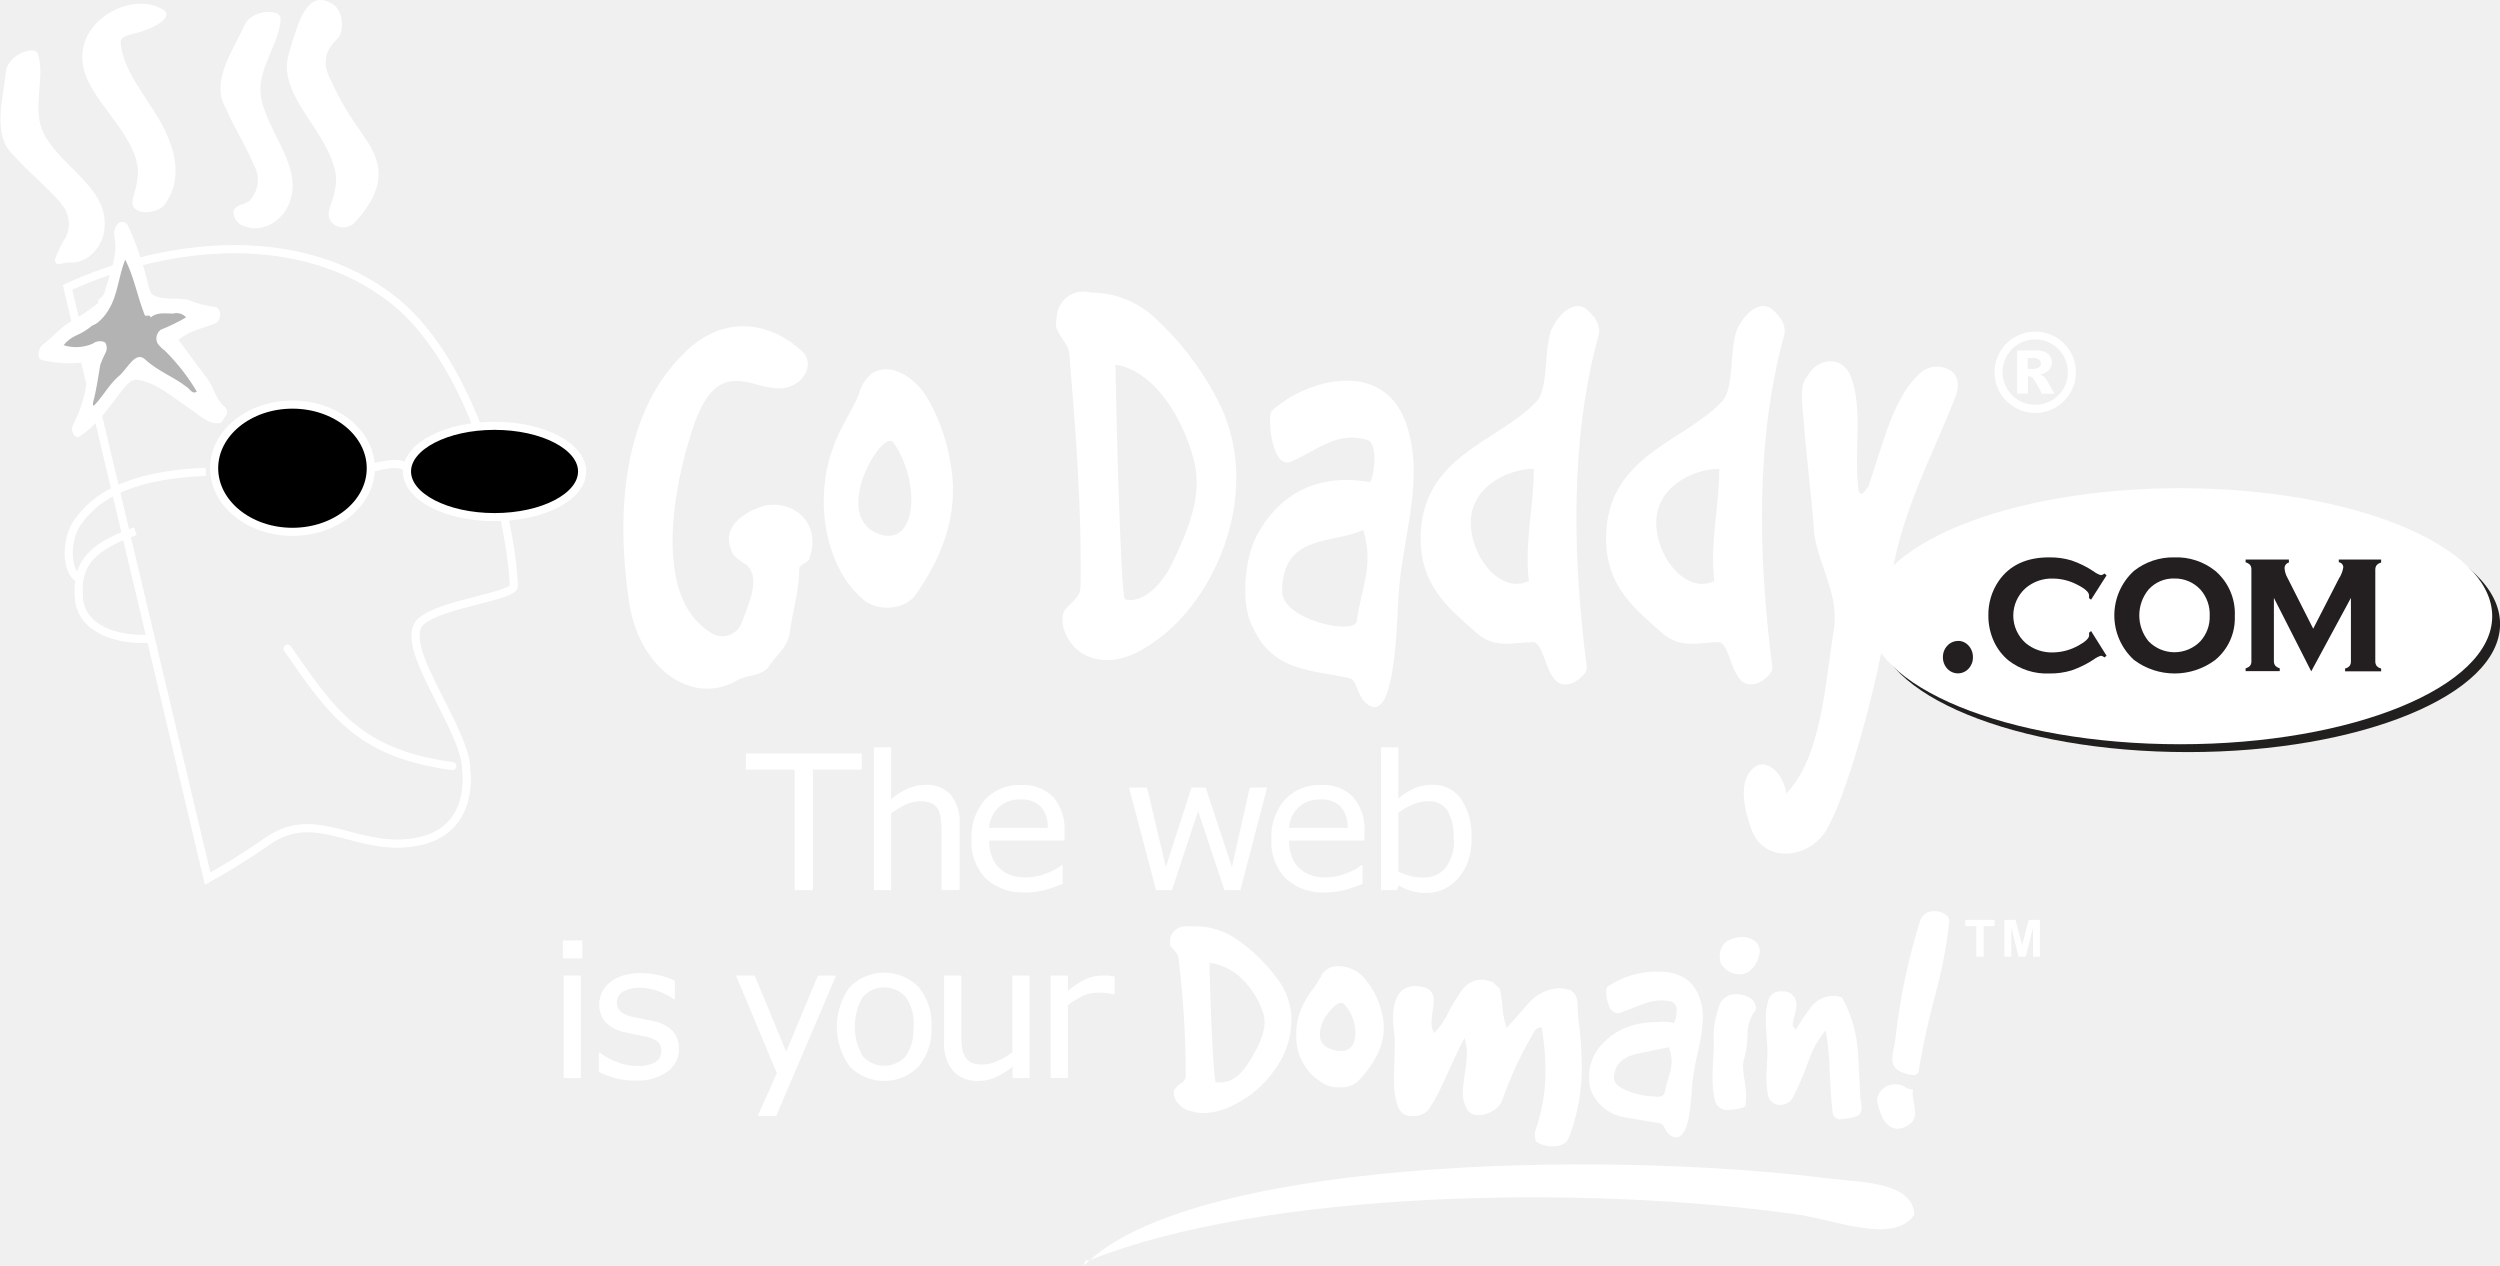
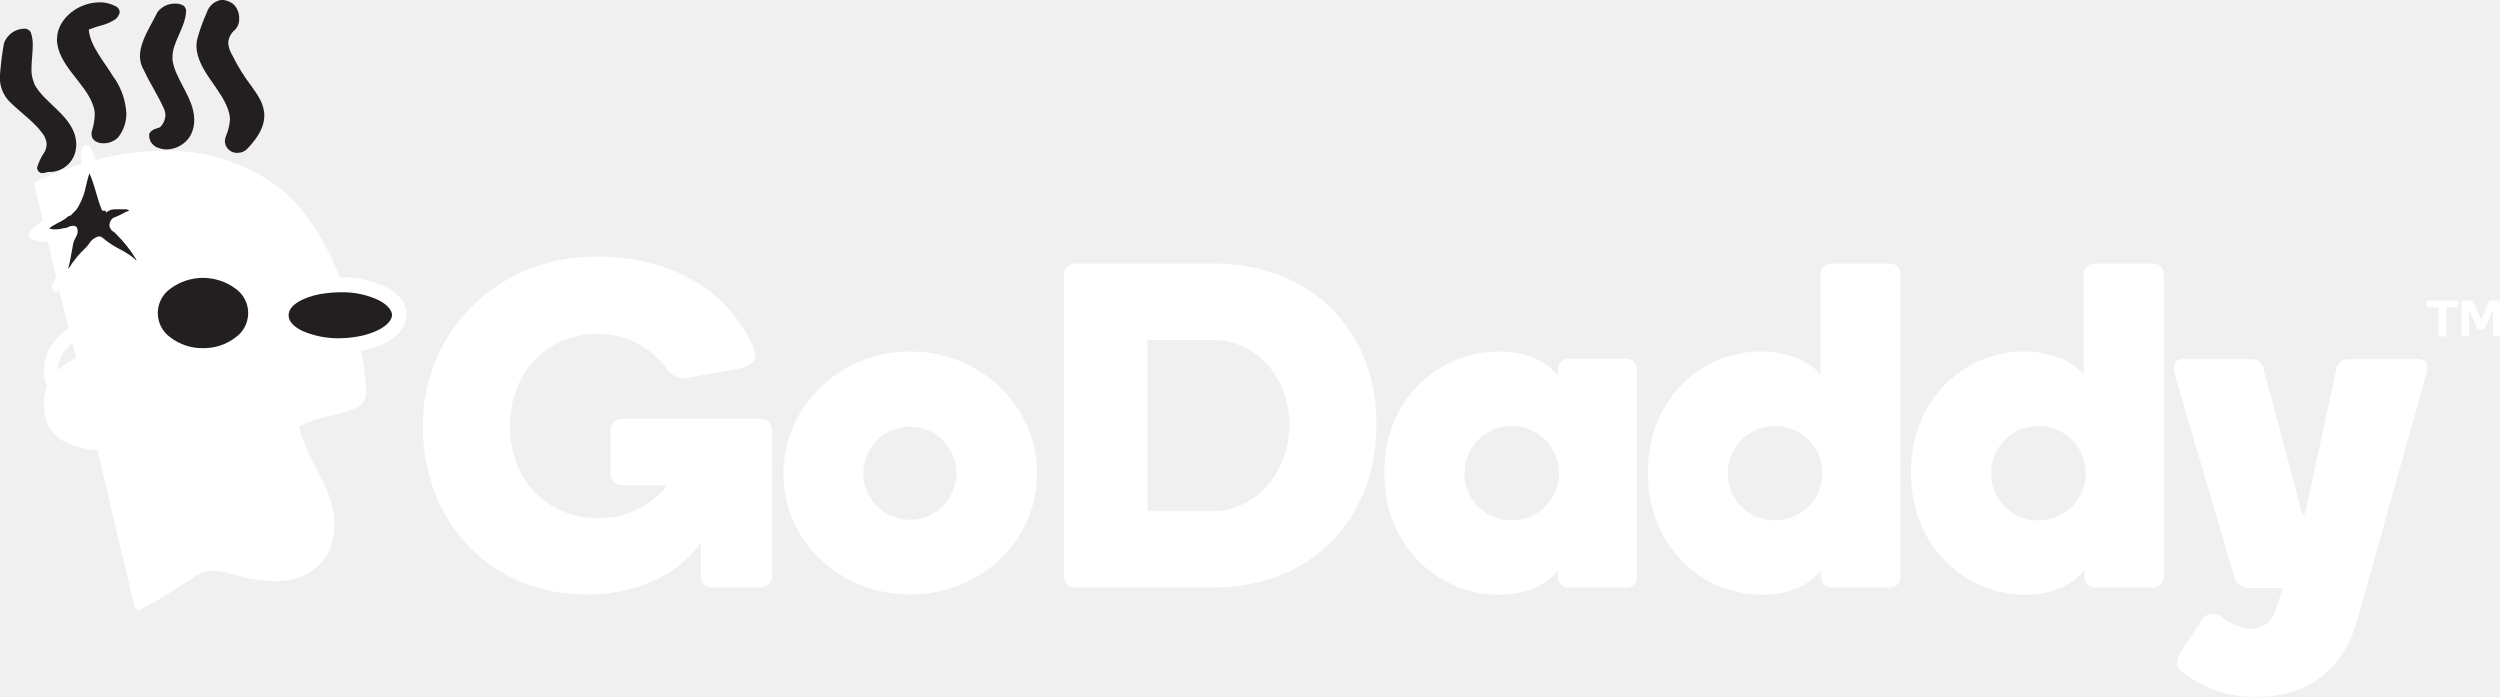
- <svg xmlns="http://www.w3.org/2000/svg" id="Layer_1" data-name="Layer 1" viewBox="0 0 346.63 175.48">
-   <path d="M28.59,83.66c-6.93,2.42-8.14,5.21-7.79,9.35s5.18,5.88,10,5.53" transform="translate(-9.85 -10)" style="fill:none;stroke:#fff;stroke-miterlimit:10" />
-   <path d="M28.59,83.66c-6.93,2.42-8.14,5.21-7.79,9.35s5.18,5.88,10,5.53" transform="translate(-9.85 -10)" style="fill:none;stroke:#fff;stroke-width:1.123px" />
-   <path d="M19.21,49.84c14.44-6.58,32.52-8.08,45,1.63S81.08,85.38,81.08,91.28c0,1.38-10,2.42-12.82,4.85-3.65,3.19,6.41,15.07,6.24,20.79,0,0,1.21,8-6.41,9.7-8.47,1.92-14.21-4.85-21.14,0a93.17,93.17,0,0,1-8.31,5.2l-19.43-82" transform="translate(-9.85 -10)" style="fill:none;stroke:#fff;stroke-miterlimit:10" />
-   <path d="M19.21,49.84c14.44-6.58,32.52-8.08,45,1.63S81.08,85.38,81.08,91.28c0,1.38-10,2.42-12.82,4.85-3.65,3.19,6.41,15.07,6.24,20.79,0,0,1.21,8-6.41,9.7-8.47,1.92-14.21-4.85-21.14,0a93.17,93.17,0,0,1-8.31,5.2Z" transform="translate(-9.85 -10)" style="fill:none;stroke:#fff;stroke-linecap:round;stroke-width:1.123px" />
-   <path d="M45.25,33.26a4.15,4.15,0,0,1-.83,4.59c-0.58.5-1.79,0.53-2.18,1.31a2.05,2.05,0,0,0,1.54,2.22c2.39,0.92,4.72-.61,5.77-2.36,3.06-5.52-2.85-10.47-3.56-15.95-0.44-3.6,2.77-7.27,2.76-10.55,0-1.22-3.66-1.27-4.86.7C42.08,17.14,39,21.32,41.15,25c1.2,2.77,2.82,5.25,4.09,8.27" transform="translate(-9.85 -10)" style="fill:#fff" />
-   <path d="M56.23,33.32c0.54,1.93,0,3.59-.65,5.48-0.91,2.48,2.1,3.51,3.43,2.08,5.6-6.07,2.94-9.53.74-12.83a37.8,37.8,0,0,1-3.86-6.57c-0.46-1-2.08-3.46.69-6.06,1-.93.93-3.56-0.35-4.68-3.74-2.63-5,2.22-6.31,6.6-1.73,5.69,4.82,10.2,6.31,16" transform="translate(-9.85 -10)" style="fill:#fff" />
-   <path d="M18.29,38.23A4.14,4.14,0,0,1,19,42.85a13,13,0,0,0-1.54,3.22c0.16,1.06,1,.25,2.06.33,2.55,0.12,4.29-2.07,4.73-4.06,1.16-6.21-6-9-8.42-14-1.56-3.28.33-7.77-.73-10.89-0.41-1.15-3.87,0-4.39,2.2-0.47,4.3-2,9.23,1.13,12,2,2.24,4.33,4.08,6.5,6.55" transform="translate(-9.85 -10)" style="fill:#fff" />
-   <path d="M28.65,31.91c0.64,1.9.21,3.58-.34,5.51-0.77,2.53,3.05,2.44,4.33,1,2.89-3.9,1.22-8.52-.78-11.94s-5-6.81-5.29-10.63c0-1.08,2.24-1.13,3.31-1.64,1.31-.39,4-1.77,2.68-2.82-3.89-2.41-10,.49-11.11,4.94-1.41,5.77,5.39,9.91,7.21,15.6" transform="translate(-9.85 -10)" style="fill:#fff" />
-   <path d="M49.72,99.94c6.23,9,10,14.55,22.86,16.28" transform="translate(-9.85 -10)" style="fill:none;stroke:#fff;stroke-linecap:round;stroke-width:1.123px" />
-   <path d="M23.49,53.23c0.88-.78,3.51-8.57,3.32-9.16s3.41,7.8,3.61,8.09,7.31,0.69,7.79,1.36-4.39,2.14-5,2.92,6.92,9.84,6.53,10.42-10.13-6-10.72-5.65-7.41,7.41-7.7,7.41,2-8.77,1.75-9.45-5.16.39-5.55-.49,5.94-5.46,5.94-5.46" transform="translate(-9.85 -10)" style="fill:#b3b3b3" />
-   <path d="M26.29,62.17c-1.29,1.12-2.13,2.73-3.34,4-0.28.26-.2-0.26-0.2-0.37,0.48-1.72.67-3.33,1-5.21a13.34,13.34,0,0,1,.76-1.73,1.42,1.42,0,0,0-.08-1.38,1.62,1.62,0,0,0-1.69.15,5.65,5.65,0,0,1-4.07.23,4.71,4.71,0,0,1,1.74-1.35,8.67,8.67,0,0,0,2.24-1.38,2.61,2.61,0,0,0,.85-0.49A6.37,6.37,0,0,0,24.88,53c1.32-2.09,1.4-4.72,2.33-7,1.21,2.32,1.66,5.05,2.7,7.67C30,54,30.55,53.48,30.75,54c0.92-.75,2-0.52,3.06-0.52a1.84,1.84,0,0,1,1.85.52,25.18,25.18,0,0,1-3.53,1.72,1.53,1.53,0,0,0-.45,1.87,4.17,4.17,0,0,0,1,1,28.88,28.88,0,0,1,4.46,5.7c-0.48.37-.84-0.11-1.21-0.49-2-1.61-4-2.17-6-4-1.32-1.16-2.38,1.31-3.62,2.37m0,2.58c0.73-1,1.57-2.17,2.5-2.09,2.69,0.3,4.91,2.39,7.35,4,1.37,0.9,2.58,2.24,4.15,2,0.39,0,.56-0.75,1-1.23a1,1,0,0,0-.28-1c-1.32-1.08-1.57-2.85-2.53-4.08-1.38-1.77-2.58-3.46-3.9-5.22,1.6-1.35,3.45-1.61,5.22-2.35a1.44,1.44,0,0,0,.53-1.46,1.3,1.3,0,0,0-.53-0.75,12.83,12.83,0,0,1-3.9-1c-1.6-.34-3.17.11-4.74-0.6-0.65-.3-0.73-1.39-0.93-2.1a43.57,43.57,0,0,0-2.69-7.66,0.86,0.86,0,0,0-1.29-.26,2,2,0,0,0-.56,1.86c0.56,2.69-.76,5.42-1.4,7.89a3,3,0,0,1-.84.86V52a27.76,27.76,0,0,1-4,2.7c-1.29.78-2.41,2.13-3.7,3.1-0.68.49-.76,1.95-0.2,2.1a16.61,16.61,0,0,0,6.51.26,18.8,18.8,0,0,1-1.49,7.46c-0.2.48-.48,1-0.65,1.35-0.39.86,0.36,1.87,0.82,1.61C22.94,69.25,24.57,67.08,26.29,64.75Z" transform="translate(-9.85 -10)" style="fill:#fff" />
-   <path d="M38.38,75.42c-12,.51-15.65,4.21-17.63,6.78s-1.81,7.68.45,8.13" transform="translate(-9.85 -10)" style="fill:none;stroke:#fff;stroke-width:1.123px" />
-   <path d="M50.41,83.73c6,0,10.86-3.95,10.86-8.82S56.41,66.1,50.41,66.1,39.54,70,39.54,74.92s4.86,8.82,10.87,8.82" transform="translate(-9.85 -10)" />
-   <ellipse cx="40.55" cy="64.92" rx="10.86" ry="8.82" style="fill:none;stroke:#fff;stroke-width:1.123px" />
-   <path d="M78.42,81.69c6.71,0,12.14-2.83,12.14-6.33S85.13,69,78.42,69s-12.14,2.44-12.14,6.33,5.44,6.33,12.14,6.33" transform="translate(-9.85 -10)" />
-   <ellipse cx="68.57" cy="65.37" rx="12.14" ry="6.33" style="fill:none;stroke:#fff;stroke-width:1.123px" />
-   <path d="M61.27,74.92s5.07-1.58,5,.45" transform="translate(-9.85 -10)" style="fill:none;stroke:#fff;stroke-width:1.123px" />
-   <path d="M356.49,96.53c0,9.81-19.37,17.75-43.27,17.75s-43.27-7.95-43.27-17.75,19.37-17.75,43.27-17.75,43.27,7.95,43.27,17.75" transform="translate(-9.85 -10)" style="fill:#221f1f" />
-   <path d="M355.4,95.44c0,9.8-19.37,17.75-43.27,17.75s-43.28-7.95-43.28-17.75,19.38-17.75,43.28-17.75,43.27,7.95,43.27,17.75" transform="translate(-9.85 -10)" style="fill:#fff" />
-   <path d="M281.32,98.86a1.92,1.92,0,0,1,1.48.66,2.31,2.31,0,0,1,.6,1.61,2.25,2.25,0,0,1-.61,1.59,2,2,0,0,1-2.94,0,2.29,2.29,0,0,1-.61-1.6,2.25,2.25,0,0,1,.6-1.58,2,2,0,0,1,1.48-.67" transform="translate(-9.85 -10)" style="fill:#231f20" />
-   <path d="M299.78,97.49l2.15,3.43-0.29.23a0.93,0.93,0,0,0-.48-0.23,3,3,0,0,0-1,.51,13.66,13.66,0,0,1-3.07,1.52,10.12,10.12,0,0,1-3.08.43,8.63,8.63,0,0,1-5.68-1.81,7.44,7.44,0,0,1-2-2.59,8.48,8.48,0,0,1-.79-3.65,8.21,8.21,0,0,1,1.45-4.8q2.28-3.26,7-3.25a10.22,10.22,0,0,1,3.09.43,13.3,13.3,0,0,1,3.08,1.53,2.91,2.91,0,0,0,1,.51,0.91,0.91,0,0,0,.48-0.23l0.29,0.25-2.15,3.38-0.28-.22a1,1,0,0,1,0-.2c0-.08,0-0.15,0-0.18q0-.67-1.71-1.52a7.31,7.31,0,0,0-3.27-.81,5.55,5.55,0,0,0-3.81,1.32,5.09,5.09,0,0,0,0,7.62,5.64,5.64,0,0,0,3.81,1.3,7.43,7.43,0,0,0,3.59-1c0.93-.51,1.4-1,1.4-1.35,0,0,0-.15,0-0.39l0.28-.23" transform="translate(-9.85 -10)" style="fill:#231f20" />
-   <path d="M311.33,87.28A8.59,8.59,0,0,1,317,89.15a7.76,7.76,0,0,1,2.71,6.3,7.48,7.48,0,0,1-2.71,6.05,9.39,9.39,0,0,1-11.27,0,8.36,8.36,0,0,1,0-12.35,8.75,8.75,0,0,1,5.61-1.87m0,2.93a4.63,4.63,0,0,0-3.59,1.53,5.65,5.65,0,0,0,0,7.17,5,5,0,0,0,7.19,0,5,5,0,0,0,1.29-3.51,5.17,5.17,0,0,0-1.29-3.66A4.8,4.8,0,0,0,311.35,90.21Z" transform="translate(-9.85 -10)" style="fill:#231f20" />
-   <path d="M330.29,103.05L325.13,92.9v8.73a1,1,0,0,0,.18.65,1.31,1.31,0,0,0,.63.38v0.39h-4.73v-0.39a1.18,1.18,0,0,0,.62-0.36,1,1,0,0,0,.18-0.66V89a1.06,1.06,0,0,0-.17-0.66,1.26,1.26,0,0,0-.63-0.37V87.58h6V88a0.78,0.78,0,0,0-.6.79,3.1,3.1,0,0,0,.43,1.38l3.54,7,3.56-6.94a4,4,0,0,0,.61-1.55,0.7,0.7,0,0,0-.62-0.72V87.58H340V88a1.23,1.23,0,0,0-.63.37,1.05,1.05,0,0,0-.18.65v12.64a1.08,1.08,0,0,0,.18.66,1.18,1.18,0,0,0,.63.37v0.39h-5v-0.39a1.17,1.17,0,0,0,.63-0.36,1.07,1.07,0,0,0,.18-0.66V92.9l-5.49,10.16" transform="translate(-9.85 -10)" style="fill:#231f20" />
-   <path d="M105,58.66c5.08-4.8,11.27-4.34,16,0,1.6,1.38.7,3.5-.62,4.42-3.34,2.22-6.67-1.2-10,0-3,1-4.38,5.74-5.36,9.25-2.36,8.52-3.76,21,3.34,25.36a2.85,2.85,0,0,0,4.31-1.3c1-2.69,2.71-6.29.7-8.05-0.7-.46-2-1.3-2-1.76-1.67-3.52,1.67-5.46,3.69-6.21,3.61-1.48,9,1.3,7,7.13,0,0.37-1.39.83-1.39,1.3,0,3.14-.9,5.74-1.32,8.88-0.28,2.22-2,3.15-3,4.91-1.32,1.3-3,.92-4.31,1.76-6.33,3.62-13.72-1.76-15-11.11-1.88-12.87-.63-26.56,8-34.59" transform="translate(-9.85 -10)" style="fill:#fff" />
-   <path d="M132,84.13c-7.3-2.2.21-14.9,1.73-12.76C137.5,76.78,137,85.61,132,84.13m-2.22,9.2c1.87,1.39,5.48,1.3,7-.84,3.68-5.21,6.25-11.39,4.79-18.65a25.86,25.86,0,0,0-3.4-9.08c-2.64-3.9-7.5-5.38-9.16-.37-0.83,2.6-3.34,5.3-4.46,10.46C123.05,81.83,125.07,89.61,129.8,93.33Z" transform="translate(-9.85 -10)" style="fill:#fff" />
-   <path d="M165.84,93.08c-0.63,0-1.32-29.46-1.32-32.52,5.35,0.84,9.31,7.32,10.84,13.16,1.39,5.1-1,10.19-3.06,14.55-1.11,2.31-3.82,5.55-6.46,4.82m-5.63,7.69c3.2,1.58,6.46.46,9.38-1.58,8.9-5.84,15.72-21.58,8.9-34.09a40.56,40.56,0,0,0-8.9-11.39,12.91,12.91,0,0,0-8.48-3.15,3.7,3.7,0,0,0-4.72,3.15c0,0.37-.28,1.58,0,1.94,0.56,1.21,1.74,2.41,1.74,3.52,0.9,11,1.74,21.77,1.53,32.33-0.07,1.58-1.81,2.23-2.37,3.43C156.66,97.25,158.47,99.93,160.21,100.77Z" transform="translate(-9.85 -10)" style="fill:#fff" />
-   <path d="M197.94,96.24c-0.56,1.76-10.4-.28-10.33-4.36,0.14-8,7.19-6.39,11.25-8.43,1.54,4.91-.28,8.05-0.91,12.79m1.26,11.21c3.83,3.43,4.25-8.89,4.53-14.55,0.49-8.62,3.83-16.49,1-24.36-3.14-8.7-13.54-6.11-18.57-1.57-0.63.83,0,8.33,2.79,7,3.7-1.67,6.29-4.17,10.41-3,1.53,0.37,1.12,4.54.49,5.83-0.14.28-10-2.87-15.64,7.23-1.74,3.06-2.5,9.64-.63,13,2.79,6.21,8.37,5.83,13.33,7C197.94,104.11,198,106.43,199.2,107.44Z" transform="translate(-9.85 -10)" style="fill:#fff" />
-   <path d="M213.84,83.43c-0.7-5.74,5-8.43,8.68-8.43,0,5.28-1.32,10.19-.69,15.56-3.68,1.76-7.5-2.69-8-7.13m-7,1.3c0,6.77,4.31,9.92,7.71,13,2.57,2.32,5.28,1.3,8,1.3,1.66,0.47,1.66,6.3,4.63,5.84,1,0,2.7-1.4,2.7-2.24-2-15.66-2.35-31.69,1.67-46.33,0.28-1.76-1.32-3.15-2-3.62-1.66-.93-3.67.93-4.64,3.15-1,3.15-.35,8-2,9.82C217.52,71.39,206.82,73.15,206.82,84.73Z" transform="translate(-9.85 -10)" style="fill:#fff" />
-   <path d="M239.55,83.43c-0.7-5.74,5-8.43,8.68-8.43,0,5.28-1.32,10.19-.69,15.56-3.68,1.76-7.5-2.69-8-7.13m-7,1.3c0,6.77,4.31,9.92,7.71,13,2.57,2.32,5.28,1.3,8,1.3,1.66,0.47,1.66,6.3,4.64,5.84,1,0,2.71-1.4,2.71-2.24-2-15.66-2.36-31.69,1.67-46.33,0.28-1.76-1.32-3.15-2-3.62-1.67-.93-3.67.93-4.64,3.15-1,3.15-.34,8-2,9.82C243.23,71.39,232.53,73.15,232.53,84.73Z" transform="translate(-9.85 -10)" style="fill:#fff" />
-   <path d="M260.34,62.32c1.39-2.78,5.07-3.15,6.18,0,1.67,4.63.35,10.1,1,15.56,0.35,1.39,1,0,1.39-.46,2.09-5.93,3.47-12.78,7.57-16,1.74-1.3,6.12-.56,4.45,3.7-3.54,9.08-8.61,17.88-9.24,28.81-0.42,6.49-5.22,25.44-8.62,31.18-2.5,4.09-8.62,4.56-10.35,0-1-2.78-2-6.85.35-8.71,1.74-1.39,4.1.92,4.45,3.61,4.87-5,5.36-15,6.61-22.84,0.77-5-2.43-9.17-2.78-13.71-0.35-5.1-1-9.64-1.39-14.73-0.14-2.22-.7-5,0.35-6.39" transform="translate(-9.85 -10)" style="fill:#fff" />
-   <path d="M297.68,61.6a5.64,5.64,0,1,1-.76-2.81,5.52,5.52,0,0,1,.76,2.81m-1.11,0a4.53,4.53,0,1,0-1.33,3.2A4.34,4.34,0,0,0,296.57,61.6Zm-7.07-3h2.69a2.41,2.41,0,0,1,1.65.46,1.57,1.57,0,0,1,.51,1.23,1.52,1.52,0,0,1-.4,1,2.28,2.28,0,0,1-1.23.64,1.7,1.7,0,0,1,.51.28,3.07,3.07,0,0,1,.48.62l1,1.76h-1.77a13.8,13.8,0,0,0-1.15-2.08,0.8,0.8,0,0,0-.58-0.34l-0.18,0v2.4h-1.5v-6Zm1.5,2.54h0.65a1.49,1.49,0,0,0,.91-0.21,0.65,0.65,0,0,0,.27-0.54,0.66,0.66,0,0,0-.26-0.54,1.37,1.37,0,0,0-.86-0.21H291v1.5Z" transform="translate(-9.85 -10)" style="fill:#fff" />
-   <path d="M264,173.47c-33.83-4.28-89.71-2.43-103.83,12,0-.43.1-0.84,0.7-0.71,24.09-9.7,68.56-10.55,98.25-6.36,5.19,0.73,13.38,4.19,16.17,0-0.29-4.55-7.42-4.45-11.3-4.94" transform="translate(-9.85 -10)" style="fill:#fff;fill-rule:evenodd" />
-   <polyline points="119.48 106.71 112.71 106.71 112.71 123.42 110.19 123.42 110.19 106.71 103.42 106.71 103.42 104.47 119.48 104.47 119.48 106.71" style="fill:#fff" />
-   <path d="M142.79,133.41H140.4v-8.09a14,14,0,0,0-.11-1.84,3.38,3.38,0,0,0-.42-1.34,1.92,1.92,0,0,0-.92-0.79,3.91,3.91,0,0,0-1.55-.26,5,5,0,0,0-2,.48,10.55,10.55,0,0,0-2,1.23v10.62h-2.39v-19.8h2.39v7.17a9.73,9.73,0,0,1,2.32-1.45,6.1,6.1,0,0,1,2.46-.52,4.4,4.4,0,0,1,3.51,1.39,5.91,5.91,0,0,1,1.21,4v9.23" transform="translate(-9.85 -10)" style="fill:#fff" />
-   <path d="M157.48,126.55H147a6,6,0,0,0,.4,2.29,4.21,4.21,0,0,0,2.65,2.51,6.26,6.26,0,0,0,2,.31,7.91,7.91,0,0,0,2.92-.58,7.14,7.14,0,0,0,2.09-1.14h0.13v2.61a20.56,20.56,0,0,1-2.47.85,10.08,10.08,0,0,1-2.65.34,7.62,7.62,0,0,1-5.52-1.92,7.21,7.21,0,0,1-2-5.44,7.82,7.82,0,0,1,1.9-5.54,6.52,6.52,0,0,1,5-2,5.76,5.76,0,0,1,4.44,1.68,6.77,6.77,0,0,1,1.56,4.77v1.3m-2.33-1.83a4.23,4.23,0,0,0-.95-2.91,3.65,3.65,0,0,0-2.84-1,4.16,4.16,0,0,0-3.06,1.13,4.41,4.41,0,0,0-1.29,2.81h8.15Z" transform="translate(-9.85 -10)" style="fill:#fff" />
-   <polyline points="175.69 109.2 171.98 123.42 169.77 123.42 166.12 112.46 162.49 123.42 160.29 123.42 156.54 109.2 159.04 109.2 161.65 120.21 165.2 109.2 167.17 109.2 170.81 120.21 173.28 109.2 175.69 109.2" style="fill:#fff" />
-   <path d="M199.07,126.55H188.59a6.07,6.07,0,0,0,.39,2.29,4.21,4.21,0,0,0,2.65,2.51,6.26,6.26,0,0,0,2,.31,7.92,7.92,0,0,0,2.92-.58,7.13,7.13,0,0,0,2.09-1.14h0.13v2.61a20.66,20.66,0,0,1-2.47.85,10.09,10.09,0,0,1-2.65.34,7.62,7.62,0,0,1-5.52-1.92,7.21,7.21,0,0,1-2-5.44,7.81,7.81,0,0,1,1.9-5.54,6.51,6.51,0,0,1,5-2,5.76,5.76,0,0,1,4.44,1.68,6.76,6.76,0,0,1,1.56,4.77v1.3m-2.33-1.83a4.23,4.23,0,0,0-.95-2.91,3.65,3.65,0,0,0-2.84-1,4.16,4.16,0,0,0-3.06,1.13,4.39,4.39,0,0,0-1.29,2.81h8.15Z" transform="translate(-9.85 -10)" style="fill:#fff" />
-   <path d="M213.9,126.2a9.6,9.6,0,0,1-.5,3.21A7.22,7.22,0,0,1,212,131.8a6.22,6.22,0,0,1-2,1.51,5.59,5.59,0,0,1-2.38.5,7,7,0,0,1-2.11-.28,10,10,0,0,1-1.78-.77l-0.15.66h-2.24v-19.8h2.39v7.08a10.11,10.11,0,0,1,2.14-1.36,5.94,5.94,0,0,1,2.54-.53,4.71,4.71,0,0,1,4,1.94,8.93,8.93,0,0,1,1.46,5.46m-2.47.06a7.23,7.23,0,0,0-.84-3.86,3,3,0,0,0-2.71-1.32,5.39,5.39,0,0,0-2.11.45,8.69,8.69,0,0,0-2,1.16v8.15a10.29,10.29,0,0,0,1.75.64,7,7,0,0,0,1.66.18,3.89,3.89,0,0,0,3.11-1.31A6.17,6.17,0,0,0,211.43,126.26Z" transform="translate(-9.85 -10)" style="fill:#fff" />
-   <path d="M90.59,142.88h-2.7V140.4h2.7v2.48Zm-0.15,16.6H88V145.26h2.39v14.22Z" transform="translate(-9.85 -10)" style="fill:#fff" />
-   <path d="M104,155.38a3.88,3.88,0,0,1-1.61,3.2,7,7,0,0,1-4.4,1.25,10.5,10.5,0,0,1-2.9-.37,12.63,12.63,0,0,1-2.21-.82v-2.69H93a9.62,9.62,0,0,0,2.52,1.36,7.77,7.77,0,0,0,2.66.5,5,5,0,0,0,2.47-.51,1.71,1.71,0,0,0,.89-1.6,1.61,1.61,0,0,0-.48-1.27,4.36,4.36,0,0,0-1.86-.74l-1.33-.27c-0.55-.1-1-0.21-1.5-0.33a5,5,0,0,1-2.65-1.46,3.63,3.63,0,0,1-.78-2.36,3.9,3.9,0,0,1,.36-1.66,4,4,0,0,1,1.1-1.39,5.29,5.29,0,0,1,1.81-.95,8.14,8.14,0,0,1,2.46-.35,11,11,0,0,1,2.58.31,9.74,9.74,0,0,1,2.17.76v2.56h-0.13a8.65,8.65,0,0,0-2.23-1.14,7.7,7.7,0,0,0-2.57-.46,4.48,4.48,0,0,0-2.21.51,1.76,1.76,0,0,0-.36,2.82,4.26,4.26,0,0,0,1.73.73c0.44,0.1.93,0.2,1.48,0.3s1,0.2,1.37.28a5.1,5.1,0,0,1,2.57,1.31,3.46,3.46,0,0,1,.9,2.5" transform="translate(-9.85 -10)" style="fill:#fff" />
-   <polyline points="115.92 135.27 107.62 154.73 105.06 154.73 107.71 148.8 102.05 135.27 104.64 135.27 109.01 145.81 113.41 135.27 115.92 135.27" style="fill:#fff" />
-   <path d="M139,152.38a8,8,0,0,1-1.78,5.49,6.69,6.69,0,0,1-9.56,0,9.37,9.37,0,0,1,0-11,6.67,6.67,0,0,1,9.56,0,8,8,0,0,1,1.78,5.49m-2.47,0a6.46,6.46,0,0,0-1.08-4.1,4,4,0,0,0-6,0,8.24,8.24,0,0,0,0,8.16,4,4,0,0,0,6,0A6.44,6.44,0,0,0,136.49,152.38Z" transform="translate(-9.85 -10)" style="fill:#fff" />
-   <path d="M152.63,159.48h-2.39V157.9a11.59,11.59,0,0,1-2.32,1.46,5.77,5.77,0,0,1-2.44.51A4.48,4.48,0,0,1,142,158.5a5.77,5.77,0,0,1-1.25-4v-9.23h2.39v8.09a14,14,0,0,0,.1,1.85,3.35,3.35,0,0,0,.43,1.32,2.08,2.08,0,0,0,.89.82,4,4,0,0,0,1.59.25,5.07,5.07,0,0,0,2-.48,9.57,9.57,0,0,0,2.06-1.23V145.26h2.39v14.22" transform="translate(-9.85 -10)" style="fill:#fff" />
-   <path d="M164.38,147.87h-0.13a9.2,9.2,0,0,0-1-.18,11,11,0,0,0-1.19-.06,4.9,4.9,0,0,0-2.14.49,9.88,9.88,0,0,0-2,1.26v10.09h-2.39V145.26h2.39v2.1a11.68,11.68,0,0,1,2.52-1.62,5.47,5.47,0,0,1,2.22-.48c0.42,0,.72,0,0.9,0l0.84,0.12v2.45" transform="translate(-9.85 -10)" style="fill:#fff" />
-   <path d="M174.66,164a3.36,3.36,0,0,1-1.44-1,2.25,2.25,0,0,1-.64-1.48,1.1,1.1,0,0,1,.09-0.45,3.64,3.64,0,0,1,.89-0.82,1.43,1.43,0,0,0,.7-0.94,136.05,136.05,0,0,0-1-16.43,1.69,1.69,0,0,0-.42-0.89l-0.75-.9v-1a2.24,2.24,0,0,1,2.5-1.65,5.19,5.19,0,0,1,.71,0,10,10,0,0,1,5.74,1.6,23.5,23.5,0,0,1,6,5.79,9.41,9.41,0,0,1,1.88,5.65,11.81,11.81,0,0,1-2.35,6.87,14.6,14.6,0,0,1-5.56,4.8,9.42,9.42,0,0,1-4.24,1.18,5.87,5.87,0,0,1-2.12-.38m3.81-3.88,0.56,0q2.21,0,3.81-2.5,2.35-3.63,2.36-5.79a4.47,4.47,0,0,0-.29-1.6,11.5,11.5,0,0,0-2.73-4.33,7.65,7.65,0,0,0-4.62-2.35q0,2.17.28,8.85Q178.19,160.14,178.47,160.16Z" transform="translate(-9.85 -10)" style="fill:#fff" />
-   <path d="M193.44,160.28a7.49,7.49,0,0,1-3.86-7,8.78,8.78,0,0,1,.33-2.4,10.8,10.8,0,0,1,1.55-3.15,22.09,22.09,0,0,0,1.46-2.17,2.52,2.52,0,0,1,2.5-1.6,4.76,4.76,0,0,1,3.67,1.74,11.4,11.4,0,0,1,2.35,4.66,8.37,8.37,0,0,1,.28,2.12q0,3.67-3.53,7.39a3.48,3.48,0,0,1-2.63.89,4.29,4.29,0,0,1-2.12-.47m1.51-4.66a2.9,2.9,0,0,0,.71.1q2.12,0,2.12-2.59a5.93,5.93,0,0,0-1.64-4,0.61,0.61,0,0,0-.33-0.09q-0.75,0-1.86,1.48a4.87,4.87,0,0,0-1.1,2.9Q192.83,155.15,194.94,155.62Z" transform="translate(-9.85 -10)" style="fill:#fff" />
-   <path d="M203,151.24q0-4.52,3.11-4.52a4.57,4.57,0,0,1,1.22.19,1.68,1.68,0,0,1,1.32,1.79,10.61,10.61,0,0,1-.16,1.51,10.79,10.79,0,0,0-.16,1.51,2.65,2.65,0,0,0,.38,1.51,10.7,10.7,0,0,0,2-2.92,20.24,20.24,0,0,1,1.88-3.06,3.31,3.31,0,0,1,2.64-1.41,4.31,4.31,0,0,1,1.65.38l0.94,0.9a22.22,22.22,0,0,1,.38,2.78,10.41,10.41,0,0,0,.56,2.63q1.6-1.79,3.16-3.58a6,6,0,0,1,4-1.93,5.16,5.16,0,0,1,1.79.33,2.11,2.11,0,0,1,.85,1.6c0,0.63.06,1.27,0.09,1.93a51.06,51.06,0,0,1,.52,6.82,26.92,26.92,0,0,1-1.7,9.79q-0.42,1.46-2.4,1.46a4.11,4.11,0,0,1-2.07-.56c-0.12,0-.22-0.17-0.28-0.52a2.42,2.42,0,0,1,0-1.08,24.2,24.2,0,0,0,1.41-8.47,35.1,35.1,0,0,0-.47-5.56c0-.22-0.06-0.33-0.19-0.33a1.21,1.21,0,0,0-1,.8,51.62,51.62,0,0,0-4.42,9.56,3.06,3.06,0,0,1-1.29,1.27,3.77,3.77,0,0,1-1.91.56,1.75,1.75,0,0,1-1.65-.92,4.36,4.36,0,0,1-.52-2.19,19.87,19.87,0,0,1,.28-2.68,20.19,20.19,0,0,0,.28-2.78,6.39,6.39,0,0,0-.33-2.12q-0.75,1.32-2.4,5a32.59,32.59,0,0,1-2.5,4.8,2.61,2.61,0,0,1-2.26,1,1.92,1.92,0,0,1-2-1.11,9.54,9.54,0,0,1-.59-2.71,29.41,29.41,0,0,1,0-3q0.1-2.78.09-3.11c0-.41,0-1-0.12-1.81s-0.12-1.39-.12-1.77" transform="translate(-9.85 -10)" style="fill:#fff" />
-   <path d="M241.48,167.46a2.85,2.85,0,0,1-.83-1.06,1,1,0,0,0-.71-0.66l-5-.85a6,6,0,0,1-4-2.73,4.26,4.26,0,0,1-.75-2.64,6.37,6.37,0,0,1,1.18-4q2.83-3.81,8.29-3.81a6.27,6.27,0,0,1,2.26.14,2.87,2.87,0,0,0,.38-1.6,1.2,1.2,0,0,0-.71-1.39,6.18,6.18,0,0,0-1.41-.16,7.45,7.45,0,0,0-2.71.59q-1.48.59-2.89,1.11a1.11,1.11,0,0,1-.42.1,1.44,1.44,0,0,1-1.22-1.08,4.46,4.46,0,0,1-.38-1.84,1.25,1.25,0,0,1,.14-0.75,12.18,12.18,0,0,1,7-2.12q4.09,0,5.51,2.92a8.09,8.09,0,0,1,.75,3.49,22.39,22.39,0,0,1-.61,4.38,42.2,42.2,0,0,0-.85,4.52q-0.23,3.53-.47,4.8-0.56,2.87-1.79,2.87a1.42,1.42,0,0,1-.77-0.26m-0.87-5.72q0.14-.66.61-2.35a7.43,7.43,0,0,0,.42-2.17,5,5,0,0,0-.42-2q-2.4.52-4.76,1-2.78.8-2.82,3.29,0,1.08,2.07,1.84a10.17,10.17,0,0,0,3.67.71A1.36,1.36,0,0,0,240.61,161.74Z" transform="translate(-9.85 -10)" style="fill:#fff" />
-   <path d="M247.48,154.54a12.42,12.42,0,0,1,.85-5.37,2.36,2.36,0,0,1,2.3-1.32,3.42,3.42,0,0,1,1.37.28,1.84,1.84,0,0,1,1.32,1.6,0.9,0.9,0,0,1-.28.66,5.35,5.35,0,0,0-.89,3.06,13.91,13.91,0,0,1-.38,3,4.39,4.39,0,0,0-.24,1.51,12.39,12.39,0,0,0,.21,1.86,12.39,12.39,0,0,1,.21,1.91,11.61,11.61,0,0,1-.07,1.27,0.54,0.54,0,0,1-.49.61,7,7,0,0,1-1.84.28,1.74,1.74,0,0,1-1.88-1.13,12.6,12.6,0,0,1-.38-3.3q0-.8.09-2.45c0.06-1.1.09-1.92,0.09-2.45m1.18-10.64a1.59,1.59,0,0,1-.33-1.08,2.49,2.49,0,0,1,1-2.36,4.21,4.21,0,0,1,2.12-.56,2.81,2.81,0,0,1,1.67.52,1.68,1.68,0,0,1,.73,1.46,3.9,3.9,0,0,1-1.6,2.87,2.37,2.37,0,0,1-1.22.33A3,3,0,0,1,248.66,143.9Z" transform="translate(-9.85 -10)" style="fill:#fff" />
-   <path d="M254.92,156.23q0-.76-0.12-2.4t-0.12-2.45a8.39,8.39,0,0,1,.43-2.92,1.74,1.74,0,0,1,1.79-1,1.77,1.77,0,0,1,1.93,1.22,2,2,0,0,1,.1.66,6.14,6.14,0,0,1-.26,1.44,6.15,6.15,0,0,0-.26,1.48,1.05,1.05,0,0,1,.42.57,27.3,27.3,0,0,1,2.12-3.2,3.84,3.84,0,0,1,3-1.55,4.56,4.56,0,0,1,1.27.19,17.34,17.34,0,0,1,2.16,6.82q0.14,1.18.42,7.3,0.52,2.07-.61,2.4a7.48,7.48,0,0,1-2,.38,1,1,0,0,1-1.23-.8q-0.23-1.78-.42-5.84a36.22,36.22,0,0,0-.56-5.69,14.15,14.15,0,0,0-2.45,4.47,44.48,44.48,0,0,1-2.07,4.83,2,2,0,0,1-1.84,1.06,1.64,1.64,0,0,1-1.65-1.46,11.42,11.42,0,0,1-.19-2.73q0.14-3.06.14-2.78" transform="translate(-9.85 -10)" style="fill:#fff" />
-   <path d="M274.12,160.8a1.62,1.62,0,0,0,.94.23,5.56,5.56,0,0,0,.12,1.74,10.56,10.56,0,0,1,.21,1.51,1.86,1.86,0,0,1-1,1.75,2.68,2.68,0,0,1-1.41.47q-2.07,0-2.87-3.81a2.17,2.17,0,0,1,.75-1.67,2.57,2.57,0,0,1,1.79-.68,2.51,2.51,0,0,1,1.5.47m-0.66-2.17a1.83,1.83,0,0,1-1.27-1.88,7.23,7.23,0,0,1,.19-1.37,9.27,9.27,0,0,0,.24-1.36,86.72,86.72,0,0,1,3.44-16.38,1.93,1.93,0,0,1,2-1.32,2.52,2.52,0,0,1,1.48.45,1.11,1.11,0,0,1,.54,1.11A65.93,65.93,0,0,1,278.17,148a104.44,104.44,0,0,0-2.26,10.26,0.71,0.71,0,0,1-.8.8A5,5,0,0,1,273.47,158.63Z" transform="translate(-9.85 -10)" style="fill:#fff" />
-   <polyline points="274.01 132.64 274.01 128.4 272.5 128.4 272.5 127.54 276.55 127.54 276.55 128.4 275.04 128.4 275.04 132.64 274.01 132.64" style="fill:#fff" />
-   <polyline points="277.91 132.64 277.91 127.54 279.45 127.54 280.38 131.02 281.29 127.54 282.84 127.54 282.84 132.64 281.88 132.64 281.88 128.62 280.87 132.64 279.88 132.64 278.87 128.62 278.87 132.64 277.91 132.64" style="fill:#fff" />
+ <svg xmlns="http://www.w3.org/2000/svg" id="Layer_1" data-name="Layer 1" viewBox="0 0 375.68 104.7">
+   <path d="M222,82.26c0,10.08-8.48,18.15-19.06,18.15s-19.06-8.07-19.06-18.15,8.48-18.36,19.06-18.36S222,72.1,222,82.26Zm-12.1-.07a7,7,0,1,0-7,7A7,7,0,0,0,209.88,82.19Z" transform="translate(-66.16 -11.08)" style="fill:#fff" />
+   <path d="M273,74.89c0,14.54-10.15,24.48-24.48,24.48H227.79a1.72,1.72,0,0,1-1.74-1.74V52.35a1.71,1.71,0,0,1,1.74-1.67h20.73C262.84,50.68,273,60.35,273,74.89Zm-13.07,0c0-6.82-4.73-12.73-11.68-12.73h-9.67V87.89h9.67C255.19,87.89,259.92,81.7,259.92,74.89Z" transform="translate(-66.16 -11.08)" style="fill:#fff" />
+   <path d="M291.43,63.9c4.1,0,7.37,1.53,8.83,3.69v-1a1.62,1.62,0,0,1,1.6-1.6h8.69a1.57,1.57,0,0,1,1.6,1.6V97.77a1.57,1.57,0,0,1-1.6,1.6h-8.69a1.57,1.57,0,0,1-1.6-1.6v-1c-1.46,2.16-4.8,3.69-8.9,3.69-8.76,0-17.18-7-17.18-18.36S282.66,63.9,291.43,63.9Zm1.81,25.38a7.1,7.1,0,1,0-7-7.09A7,7,0,0,0,293.23,89.28Z" transform="translate(-66.16 -11.08)" style="fill:#fff" />
+   <path d="M330.72,63.9c4.24,0,7.51,1.6,9,3.48V52.28a1.62,1.62,0,0,1,1.6-1.6h8.83a1.57,1.57,0,0,1,1.6,1.6V97.77a1.57,1.57,0,0,1-1.6,1.6h-8.69a1.57,1.57,0,0,1-1.6-1.6v-1c-1.74,2.16-4.8,3.69-8.9,3.69-8.76,0-17.18-7-17.18-18.36S322.1,63.9,330.72,63.9Zm2.09,25.38a7.1,7.1,0,1,0-7-7.09A7,7,0,0,0,332.81,89.28Z" transform="translate(-66.16 -11.08)" style="fill:#fff" />
+   <path d="M370.29,63.9c4.24,0,7.51,1.6,9,3.48V52.28a1.62,1.62,0,0,1,1.6-1.6h8.83a1.57,1.57,0,0,1,1.6,1.6V97.77a1.57,1.57,0,0,1-1.6,1.6H381a1.57,1.57,0,0,1-1.6-1.6v-1c-1.74,2.16-4.8,3.69-8.9,3.69-8.76,0-17.18-7-17.18-18.36S361.67,63.9,370.29,63.9Zm2.09,25.38a7.1,7.1,0,1,0-7-7.09A7,7,0,0,0,372.38,89.28Z" transform="translate(-66.16 -11.08)" style="fill:#fff" />
+   <path d="M420.37,104.37c-2.16,7.3-7.23,11.41-15.16,11.41A17.42,17.42,0,0,1,394,112a2.21,2.21,0,0,1-.7-1.46,2.75,2.75,0,0,1,.56-1.46l3.27-5a1.83,1.83,0,0,1,1.39-.76,2.7,2.7,0,0,1,1.81.7,7.46,7.46,0,0,0,4,1.53,3.7,3.7,0,0,0,3.76-2.64l1.11-3.48H404a2.17,2.17,0,0,1-2.09-1.67l-8.83-30a6,6,0,0,1-.28-1.46,1.27,1.27,0,0,1,1.46-1.25h10.43a1.92,1.92,0,0,1,1.67,1.67l5.77,21.56h0.42l4.66-21.56a1.92,1.92,0,0,1,1.67-1.67h10.57a1.27,1.27,0,0,1,1.46,1.25,6.06,6.06,0,0,1-.28,1.46Z" transform="translate(-66.16 -11.08)" style="fill:#fff" />
+   <path d="M171.49,92.62c-4.17,5.84-11.13,7.79-17.25,7.79-14.12,0-24.55-10.64-24.55-25.39,0-14.12,11.27-25.38,26-25.38,10.92,0,19.68,4.66,23.65,13.56,0.49,1,.83,2.71-2.09,3.27l-7.72,1.39a3,3,0,0,1-3.13-1.32A12.8,12.8,0,0,0,156,61.25c-7.72,0-13.21,5.91-13.21,13.84,0,8.76,6.26,13.84,13,13.84A13,13,0,0,0,166.48,84h-6.82a1.72,1.72,0,0,1-1.74-1.74V75.72A1.72,1.72,0,0,1,159.66,74h20.79a1.72,1.72,0,0,1,1.74,1.74V97.63a1.72,1.72,0,0,1-1.74,1.74h-7.23a1.72,1.72,0,0,1-1.74-1.74v-5Z" transform="translate(-66.16 -11.08)" style="fill:#fff" />
+   <path d="M92.08,20a2.85,2.85,0,0,1,0-.43c0-2.14,2-4.49,2.05-6.87h0V12.64a1,1,0,0,0-.61-0.83,2.51,2.51,0,0,0-1-.19,3.25,3.25,0,0,0-2.71,1.3c-1,2.1-2.6,4.3-2.62,6.58a4,4,0,0,0,.6,2.14c0.88,1.94,2.07,3.68,3,5.76a2.61,2.61,0,0,1,.23,1,2.65,2.65,0,0,1-.78,1.76c-0.15.21-1.15,0.16-1.66,1l0,0.05V31.3a1.45,1.45,0,0,0,0,.31,1.93,1.93,0,0,0,1.42,1.7,3.42,3.42,0,0,0,1.24.23,4.29,4.29,0,0,0,3.52-2.05A4.9,4.9,0,0,0,95.35,29c-0.05-3.24-2.93-6.07-3.27-8.95" transform="translate(-66.16 -11.08)" style="fill:#231f20" />
+   <path d="M103.89,23.95a27.43,27.43,0,0,1-2.81-4.55,4.18,4.18,0,0,1-.62-1.82,2.61,2.61,0,0,1,1-2,2.29,2.29,0,0,0,.64-1.73,2.83,2.83,0,0,0-.91-2.18,3.06,3.06,0,0,0-1.69-.62A2.78,2.78,0,0,0,97.22,13a26,26,0,0,0-1.31,3.57A5,5,0,0,0,95.68,18c0.06,3.7,4,6.57,4.89,10a3.66,3.66,0,0,1,.15,1,7.68,7.68,0,0,1-.62,2.57,2.21,2.21,0,0,0-.15.76,1.81,1.81,0,0,0,1.92,1.72h0a2,2,0,0,0,1.43-.59c1.87-1.93,2.58-3.56,2.58-5,0-1.85-1.1-3.24-2-4.53" transform="translate(-66.16 -11.08)" style="fill:#231f20" />
+   <path d="M71.32,23.63a5,5,0,0,1-.43-2.26c0-1.11.19-2.31,0.19-3.46A5.52,5.52,0,0,0,70.81,16a1.06,1.06,0,0,0-1.06-.61,3.31,3.31,0,0,0-3,2.2,48.69,48.69,0,0,0-.61,5,5.11,5.11,0,0,0,1.59,3.9c1.79,1.71,3.69,3.06,4.75,4.56a2.89,2.89,0,0,1,.69,1.62,3,3,0,0,1-.26,1.16,8.69,8.69,0,0,0-1.17,2.39v0.12a0.8,0.8,0,0,0,.7.75h0.07c0.41,0,.7-0.17,1-0.17h0.26a4,4,0,0,0,3.75-3.18,4.82,4.82,0,0,0,.1-1c-0.08-4.11-4.87-6.06-6.34-9.11" transform="translate(-66.16 -11.08)" style="fill:#231f20" />
+   <path d="M83.34,22.85c-1.52-2.53-3.62-4.81-3.84-7.29a0.16,0.16,0,0,1,.09-0.07,15.65,15.65,0,0,1,2.05-.66,6.38,6.38,0,0,0,1.51-.65,1.71,1.71,0,0,0,1-1.29,1,1,0,0,0-.43-0.77,5.07,5.07,0,0,0-2.61-.69c-2.7,0-5.54,1.82-6.24,4.41a5.3,5.3,0,0,0-.15,1.2c0.07,3.84,4.38,6.54,5.47,10v0a3.72,3.72,0,0,1,.21,1.22A8.76,8.76,0,0,1,80,30.67a1.53,1.53,0,0,0-.09.55,1.23,1.23,0,0,0,.6,1.09,2.2,2.2,0,0,0,1.17.3,3.08,3.08,0,0,0,2.21-.86,5.74,5.74,0,0,0,1.26-3.61,10.48,10.48,0,0,0-1.77-5.28" transform="translate(-66.16 -11.08)" style="fill:#231f20" />
+   <path d="M113,89.86h-0.17" transform="translate(-66.16 -11.08)" style="fill:#22201f" />
+   <path d="M124.15,54.21a15,15,0,0,0-6.83-1.48h-0.1c-2.43-6.08-5.5-10.61-9.16-13.48a27.93,27.93,0,0,0-17.35-5.53,40.86,40.86,0,0,0-10.18,1.39c-0.25-.65-0.48-1.3-0.78-1.9a0.63,0.63,0,0,0-1-.19,1.45,1.45,0,0,0-.4,1.37,5.12,5.12,0,0,1,.07,1.31,47.21,47.21,0,0,0-5.65,2.11l-1,.44a0.72,0.72,0,0,0-.4.82l1.2,5.06c-0.52.47-1,1-1.6,1.38s-0.56,1.44-.15,1.56a10.57,10.57,0,0,0,2.52.32l1.24,5.23-0.05.15c-0.14.35-.35,0.7-0.47,1-0.29.64,0.27,1.39,0.6,1.19,0.14-.09.26-0.2,0.4-0.29l1.36,5.74A10.69,10.69,0,0,0,74,62.84a6.7,6.7,0,0,0-1.23,4A5.32,5.32,0,0,0,73.16,69s0,0.06.06,0.09a7.62,7.62,0,0,0-.47,2.7c0,0.36,0,.74.05,1.12a5.66,5.66,0,0,0,3,4.51,11.47,11.47,0,0,0,5,1.29l5.55,23.43a0.72,0.72,0,0,0,.7.55,0.74,0.74,0,0,0,.35-0.09l1.47-.8a71.25,71.25,0,0,0,6.32-3.94,5,5,0,0,1,3.05-1,14,14,0,0,1,3.36.63,22.2,22.2,0,0,0,5.69.95,12.75,12.75,0,0,0,2.78-.31,7.76,7.76,0,0,0,5.32-3.87,9.36,9.36,0,0,0,1-4.35c0-.45,0-0.79-0.05-1-0.05-2.3-1.26-4.72-2.44-7.06l-0.37-.75c-2-3.88-2.4-5.32-2.38-5.85a0.19,0.19,0,0,0,0-.11,18,18,0,0,1,4.59-1.57c1.07-.26,2.09-0.53,2.92-0.8a6.37,6.37,0,0,0,1.21-.53,2.77,2.77,0,0,0,.75-0.59,2.34,2.34,0,0,0,.59-1.53,38.24,38.24,0,0,0-.8-6.3,13.35,13.35,0,0,0,3.67-1.18c1.78-.93,3.16-2.36,3.19-4.25s-1.41-3.31-3.19-4.24M74.86,66.73a4.65,4.65,0,0,1,.78-2.6,11,11,0,0,1,1.42-1.5l0.53,2.22a10.79,10.79,0,0,0-2.73,1.88" transform="translate(-66.16 -11.08)" style="fill:#fff" />
+   <path d="M77.61,52.51C78,52,78.5,51.4,79,50.71l0.11-.15a2.74,2.74,0,0,1,1.53-1.33H80.7A8.19,8.19,0,0,1,84.57,51c0.34,0.24.69,0.48,1.07,0.72s0.46,0.33.69,0.49a3.8,3.8,0,0,0,2.16,1h0l0.33,0h0a0.78,0.78,0,0,0,.54-0.55,2.59,2.59,0,0,1,.26-0.41v0a0.86,0.86,0,0,0-.16-0.78l-0.05-.09-0.3-.63a9.72,9.72,0,0,0-1.17-2c-0.63-.82-1.22-1.62-1.8-2.4l-1-1.33a7.77,7.77,0,0,1,2.47-1.17c0.41-.14.82-0.28,1.23-0.45a1.17,1.17,0,0,0,.48-1.25,1,1,0,0,0-.46-0.64l0,0h0A9.31,9.31,0,0,1,86,40.71a7.2,7.2,0,0,0-1.5-.13,4.84,4.84,0,0,1-2-.31,1.59,1.59,0,0,1-.51-1.1c0-.12-0.05-0.24-0.08-0.35s-0.14-.47-0.21-0.7l-0.1-.31a37.81,37.81,0,0,1,9.12-1.21,25,25,0,0,1,15.58,4.92c3,2.35,5.66,6.16,7.84,11.32A13.1,13.1,0,0,0,110.45,54a6,6,0,0,0-2.76,2.54,5.21,5.21,0,0,0-.55,0,8.24,8.24,0,0,0-1.45.17c-0.85-3.61-4.62-6.22-9-6.23-4.71,0-8.6,3-9.12,6.89a25.51,25.51,0,0,0-8.42,1.58Z" transform="translate(-66.16 -11.08)" style="fill:#fff" />
+   <path d="M74.68,40.13c1-.42,2-0.78,2.88-1.11-0.12.39-.24,0.77-0.34,1.15a1.83,1.83,0,0,1-.45.46l-0.18.15v0.38a14.62,14.62,0,0,1-1.42,1Z" transform="translate(-66.16 -11.08)" style="fill:#fff" />
+   <path d="M79.68,61.25a23.86,23.86,0,0,1,8-1.53c0.89,3.55,4.65,6.12,9,6.13,4.61,0,8.51-2.91,9.11-6.75h0a6.83,6.83,0,0,1,1.37-.19h0.09a5.28,5.28,0,0,0,3.23,4,15.66,15.66,0,0,0,6.87,1.38h0.3a38.62,38.62,0,0,1,.77,5.55,23.08,23.08,0,0,1-2.95.88h0c-2.32.6-4.93,1.27-6.16,2.34-2,1.78-.19,5.4,1.75,9.23a36.08,36.08,0,0,1,2.16,4.82c-4.27-.63-7.11-1.73-9.48-3.68s-4.17-4.58-6.34-7.72a1.43,1.43,0,0,0-2-.36,1.42,1.42,0,0,0-.36,2l0.13,0.19c2.22,3.2,4.13,6,6.74,8.12,2.81,2.3,6.29,3.67,11,4.3l0.78,0.1a5,5,0,0,1-4.1,5.29,9.26,9.26,0,0,1-2,.21,19.44,19.44,0,0,1-4.89-.79,17.32,17.32,0,0,0-4.4-.77,7.77,7.77,0,0,0-4.64,1.53c-0.83.57-2.72,1.87-5,3.18Z" transform="translate(-66.16 -11.08)" style="fill:#fff" />
+   <path d="M80.15,76.36A8.06,8.06,0,0,1,77,75.42a3.27,3.27,0,0,1-1.87-2.68c0-.38,0-0.67,0-0.92a4.35,4.35,0,0,1,1.06-3.14A7.33,7.33,0,0,1,78,67.25Z" transform="translate(-66.16 -11.08)" style="fill:#fff" />
+   <path d="M117.31,61.91a13.53,13.53,0,0,1-5.78-1.13c-1.3-.66-2-1.44-2-2.32s0.66-1.65,2-2.32a11.5,11.5,0,0,1,3.64-1,16.82,16.82,0,0,1,2.11-.14h0l0.43,0L118,55a12.66,12.66,0,0,1,5.07,1.19c1.48,0.77,2,1.65,2,2.22s-0.49,1.45-2,2.23a11.25,11.25,0,0,1-3.08,1,14.85,14.85,0,0,1-2.69.26h0Z" transform="translate(-66.16 -11.08)" style="fill:#231f20" />
+   <path d="M96.66,63.4a7.91,7.91,0,0,1-4.9-1.62,4.49,4.49,0,0,1,0-7.32,8.21,8.21,0,0,1,9.8,0,4.48,4.48,0,0,1,0,7.32,7.8,7.8,0,0,1-4.9,1.62" transform="translate(-66.16 -11.08)" style="fill:#231f20" />
+   <path d="M76.42,51.4c0.2-.73.33-1.43,0.43-2L77,48.58c0.06-.33.11-0.67,0.18-1a3.18,3.18,0,0,1,.3-0.7c0.09-.17.18-0.34,0.25-0.53a1.22,1.22,0,0,0-.08-1.17v0h0a0.83,0.83,0,0,0-.53-0.17,1.9,1.9,0,0,0-.89.28,0.86,0.86,0,0,1-.23.06l-0.22,0a4.15,4.15,0,0,1-2.22.09,2.42,2.42,0,0,1,.76-0.55l0.36-.21c0.29-.15.59-0.3,0.88-0.47a4.52,4.52,0,0,0,.79-0.57,0.91,0.91,0,0,1,.26-0.13A0.66,0.66,0,0,0,77,43.23l0.28-.28A3.15,3.15,0,0,0,78,42a10.21,10.21,0,0,0,1.11-3.09l0.13-.55c0.1-.4.21-0.82,0.36-1.23,0.13,0.28.26,0.6,0.4,1,0.23,0.63.42,1.27,0.63,2s0.48,1.62.8,2.42a0.27,0.27,0,0,0,.29.2h0.21a0.1,0.1,0,0,1,.12.08l0.08,0.19,0.16-.13a1.87,1.87,0,0,1,1.23-.36H85a0.8,0.8,0,0,1,.58.2L84.9,43a10,10,0,0,1-1.76.83h0a1.47,1.47,0,0,0-.52.9,0.91,0.91,0,0,0,.14.69,1.1,1.1,0,0,0,.47.49,1.25,1.25,0,0,1,.29.24,20.48,20.48,0,0,1,3.2,4.06h0a0.84,0.84,0,0,1-.43-0.31l-0.1-.1A13.7,13.7,0,0,0,84,48.44a12.57,12.57,0,0,1-2.35-1.57A0.93,0.93,0,0,0,81,46.6a2.39,2.39,0,0,0-1.49,1.16,6.36,6.36,0,0,1-.75.83,11.66,11.66,0,0,0-1.5,1.71l-0.34.44L76.78,51c-0.12.16-.23,0.31-0.36,0.45h0Z" transform="translate(-66.16 -11.08)" style="fill:#231f20" />
+   <path d="M430.9,56.42a0.17,0.17,0,0,1,.17-0.18h4.26a0.17,0.17,0,0,1,.17.18v0.67a0.16,0.16,0,0,1-.17.17h-1.56v4.2a0.18,0.18,0,0,1-.18.18h-0.8a0.17,0.17,0,0,1-.17-0.18v-4.2h-1.55a0.16,0.16,0,0,1-.17-0.17V56.42Z" transform="translate(-66.16 -11.08)" style="fill:#fff" />
+   <path d="M439,59.09l1.19-2.69a0.25,0.25,0,0,1,.25-0.15h1.28a0.17,0.17,0,0,1,.17.17v5.05a0.16,0.16,0,0,1-.16.17h-0.76a0.16,0.16,0,0,1-.17-0.17V57.65l-1.25,2.77a0.24,0.24,0,0,1-.25.17h-0.62a0.23,0.23,0,0,1-.25-0.17l-1.25-2.77v3.81a0.16,0.16,0,0,1-.16.17H436.2a0.16,0.16,0,0,1-.16-0.17V56.41a0.17,0.17,0,0,1,.17-0.17h1.31a0.24,0.24,0,0,1,.25.15Z" transform="translate(-66.16 -11.08)" style="fill:#fff" />
</svg>
